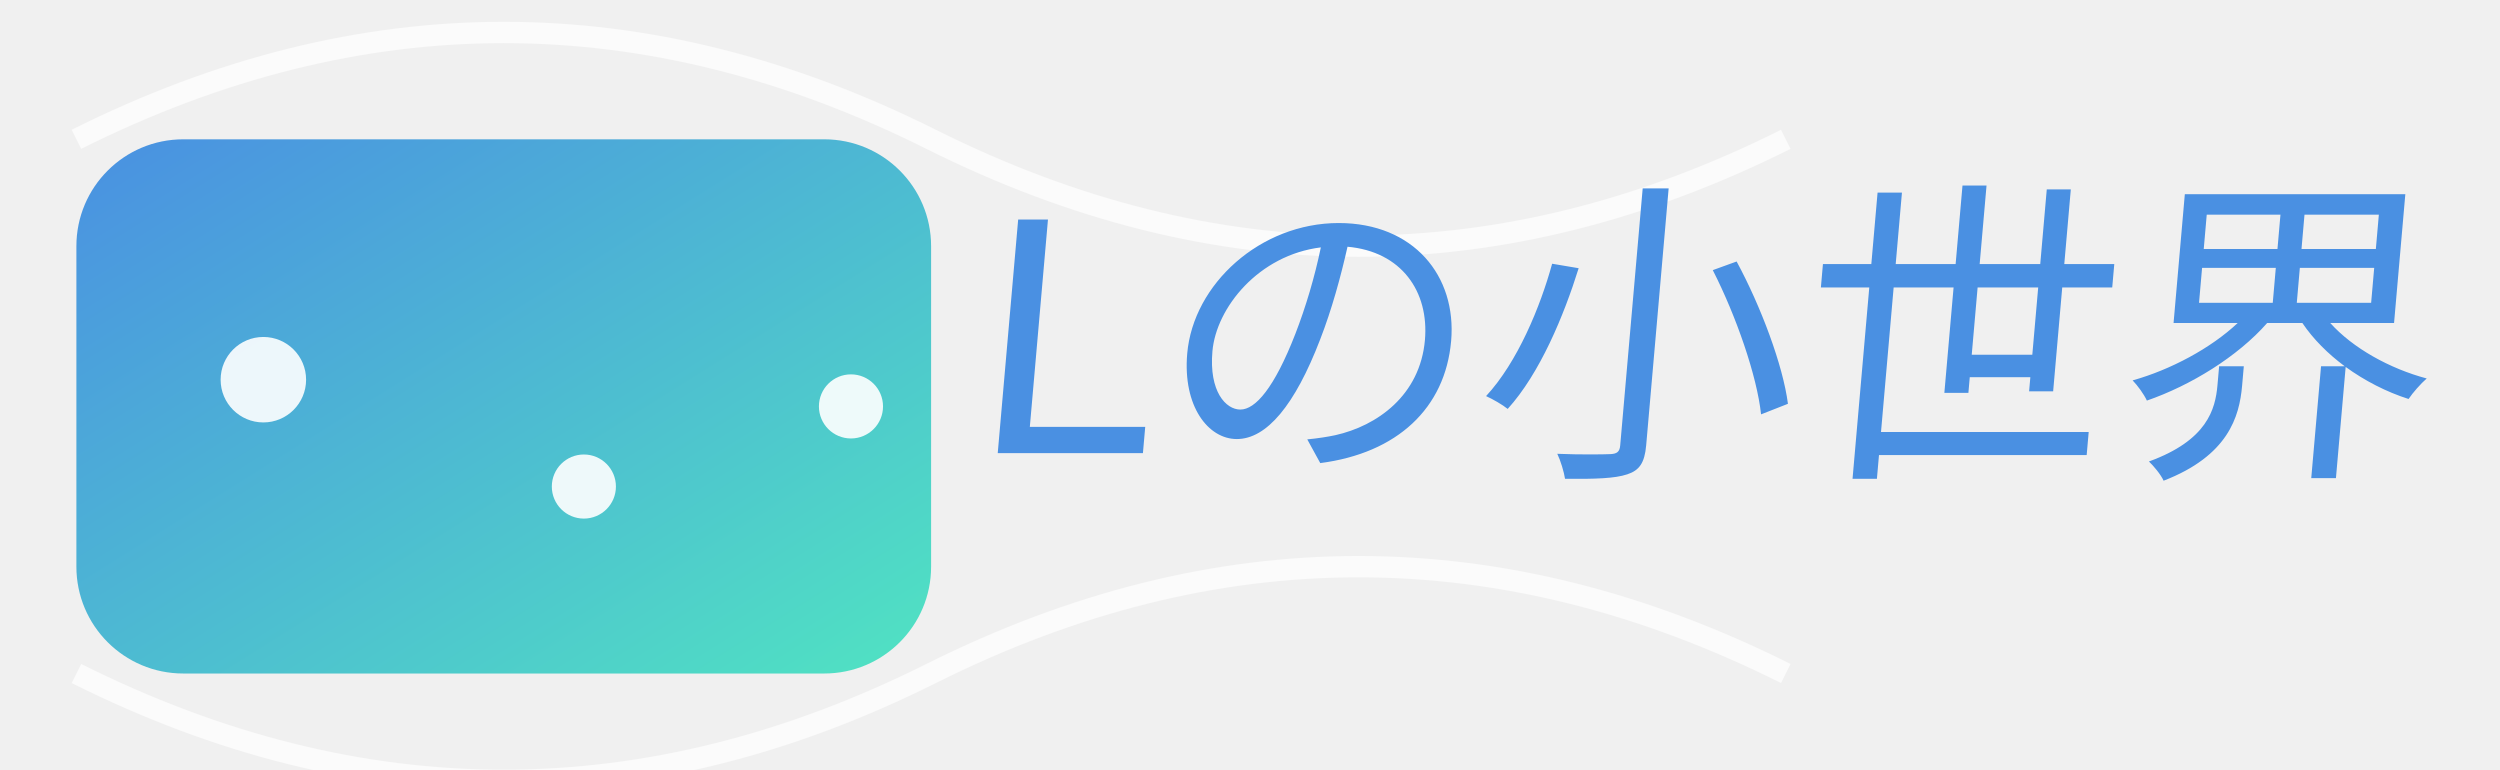
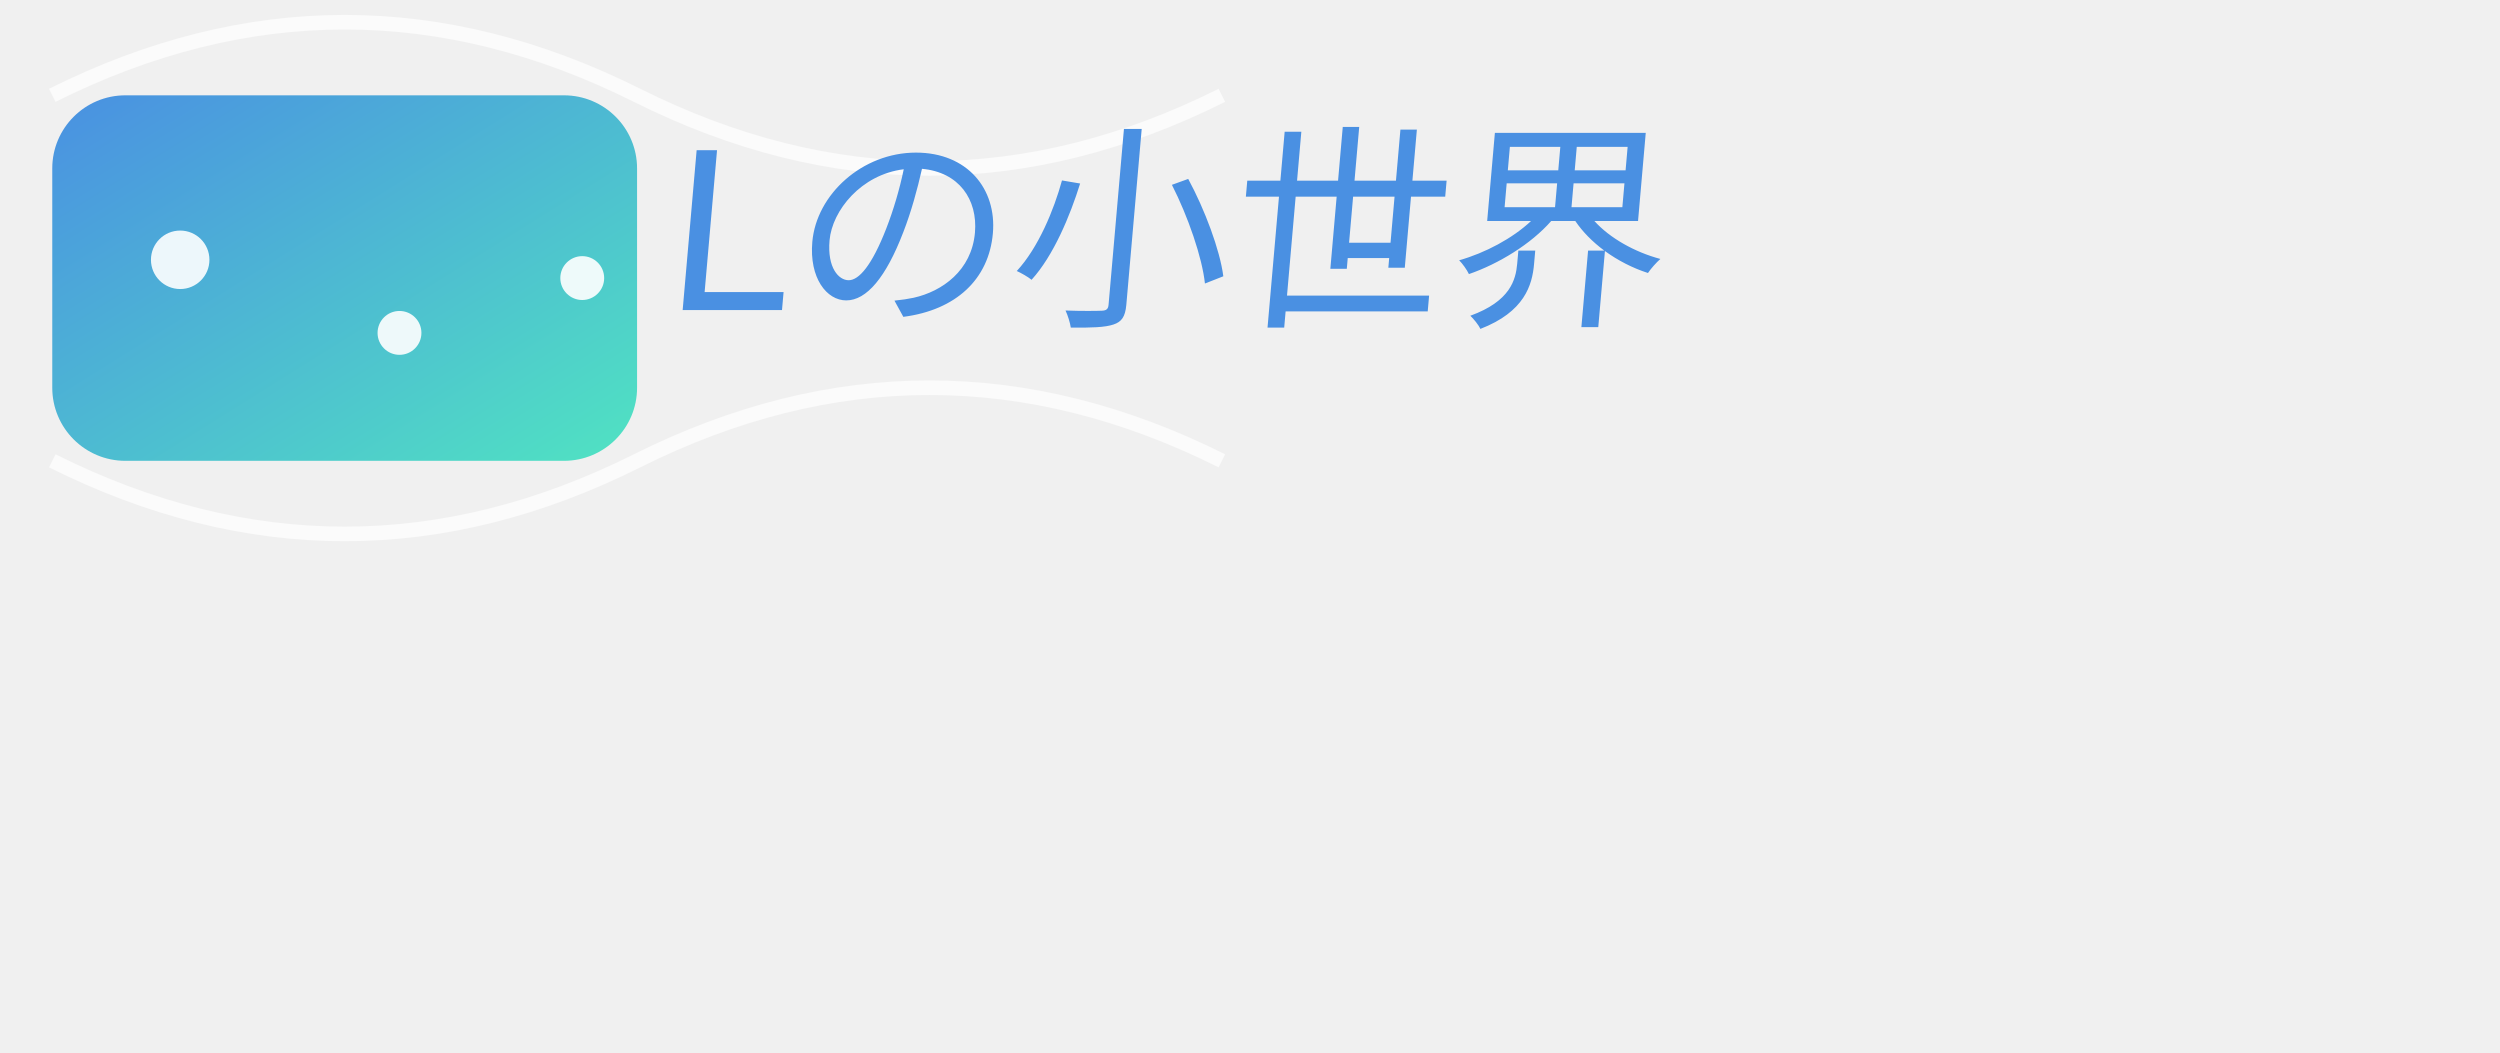
- <svg xmlns="http://www.w3.org/2000/svg" width="2600" height="800" viewBox="0 0 2600 800">
+ <svg xmlns="http://www.w3.org/2000/svg" width="3800" height="1600" viewBox="0 0 3800 1600">
  <defs>
    <linearGradient id="grad" x1="0%" y1="0%" x2="100%" y2="100%">
      <stop offset="0%" stop-color="#4A90E2" />
      <stop offset="100%" stop-color="#50E3C2" />
    </linearGradient>
  </defs>
  <g transform="translate(10,6) scale(1.3889)">
    <rect x="50" y="100" width="640" height="400" rx="80" fill="url(#grad)" />
    <path d="M50,100 q320,-160 640,0 t640,0" stroke="white" stroke-width="16" fill="none" opacity="0.7" />
    <path d="M50,500 q320,160 640,0 t640,0" stroke="white" stroke-width="16" fill="none" opacity="0.7" />
    <circle cx="190" cy="280" r="32" fill="white" opacity="0.9" />
    <circle cx="430" cy="360" r="24" fill="white" opacity="0.9" />
    <circle cx="630" cy="300" r="24" fill="white" opacity="0.9" />
    <text x="750" y="335" font-family="Helvetica, Arial, sans-serif" font-size="240" font-weight="500" fill="#4A90E2" text-anchor="start" alignment-baseline="middle" transform="skewX(-5)">
      Lの小世界
    </text>
  </g>
</svg>
